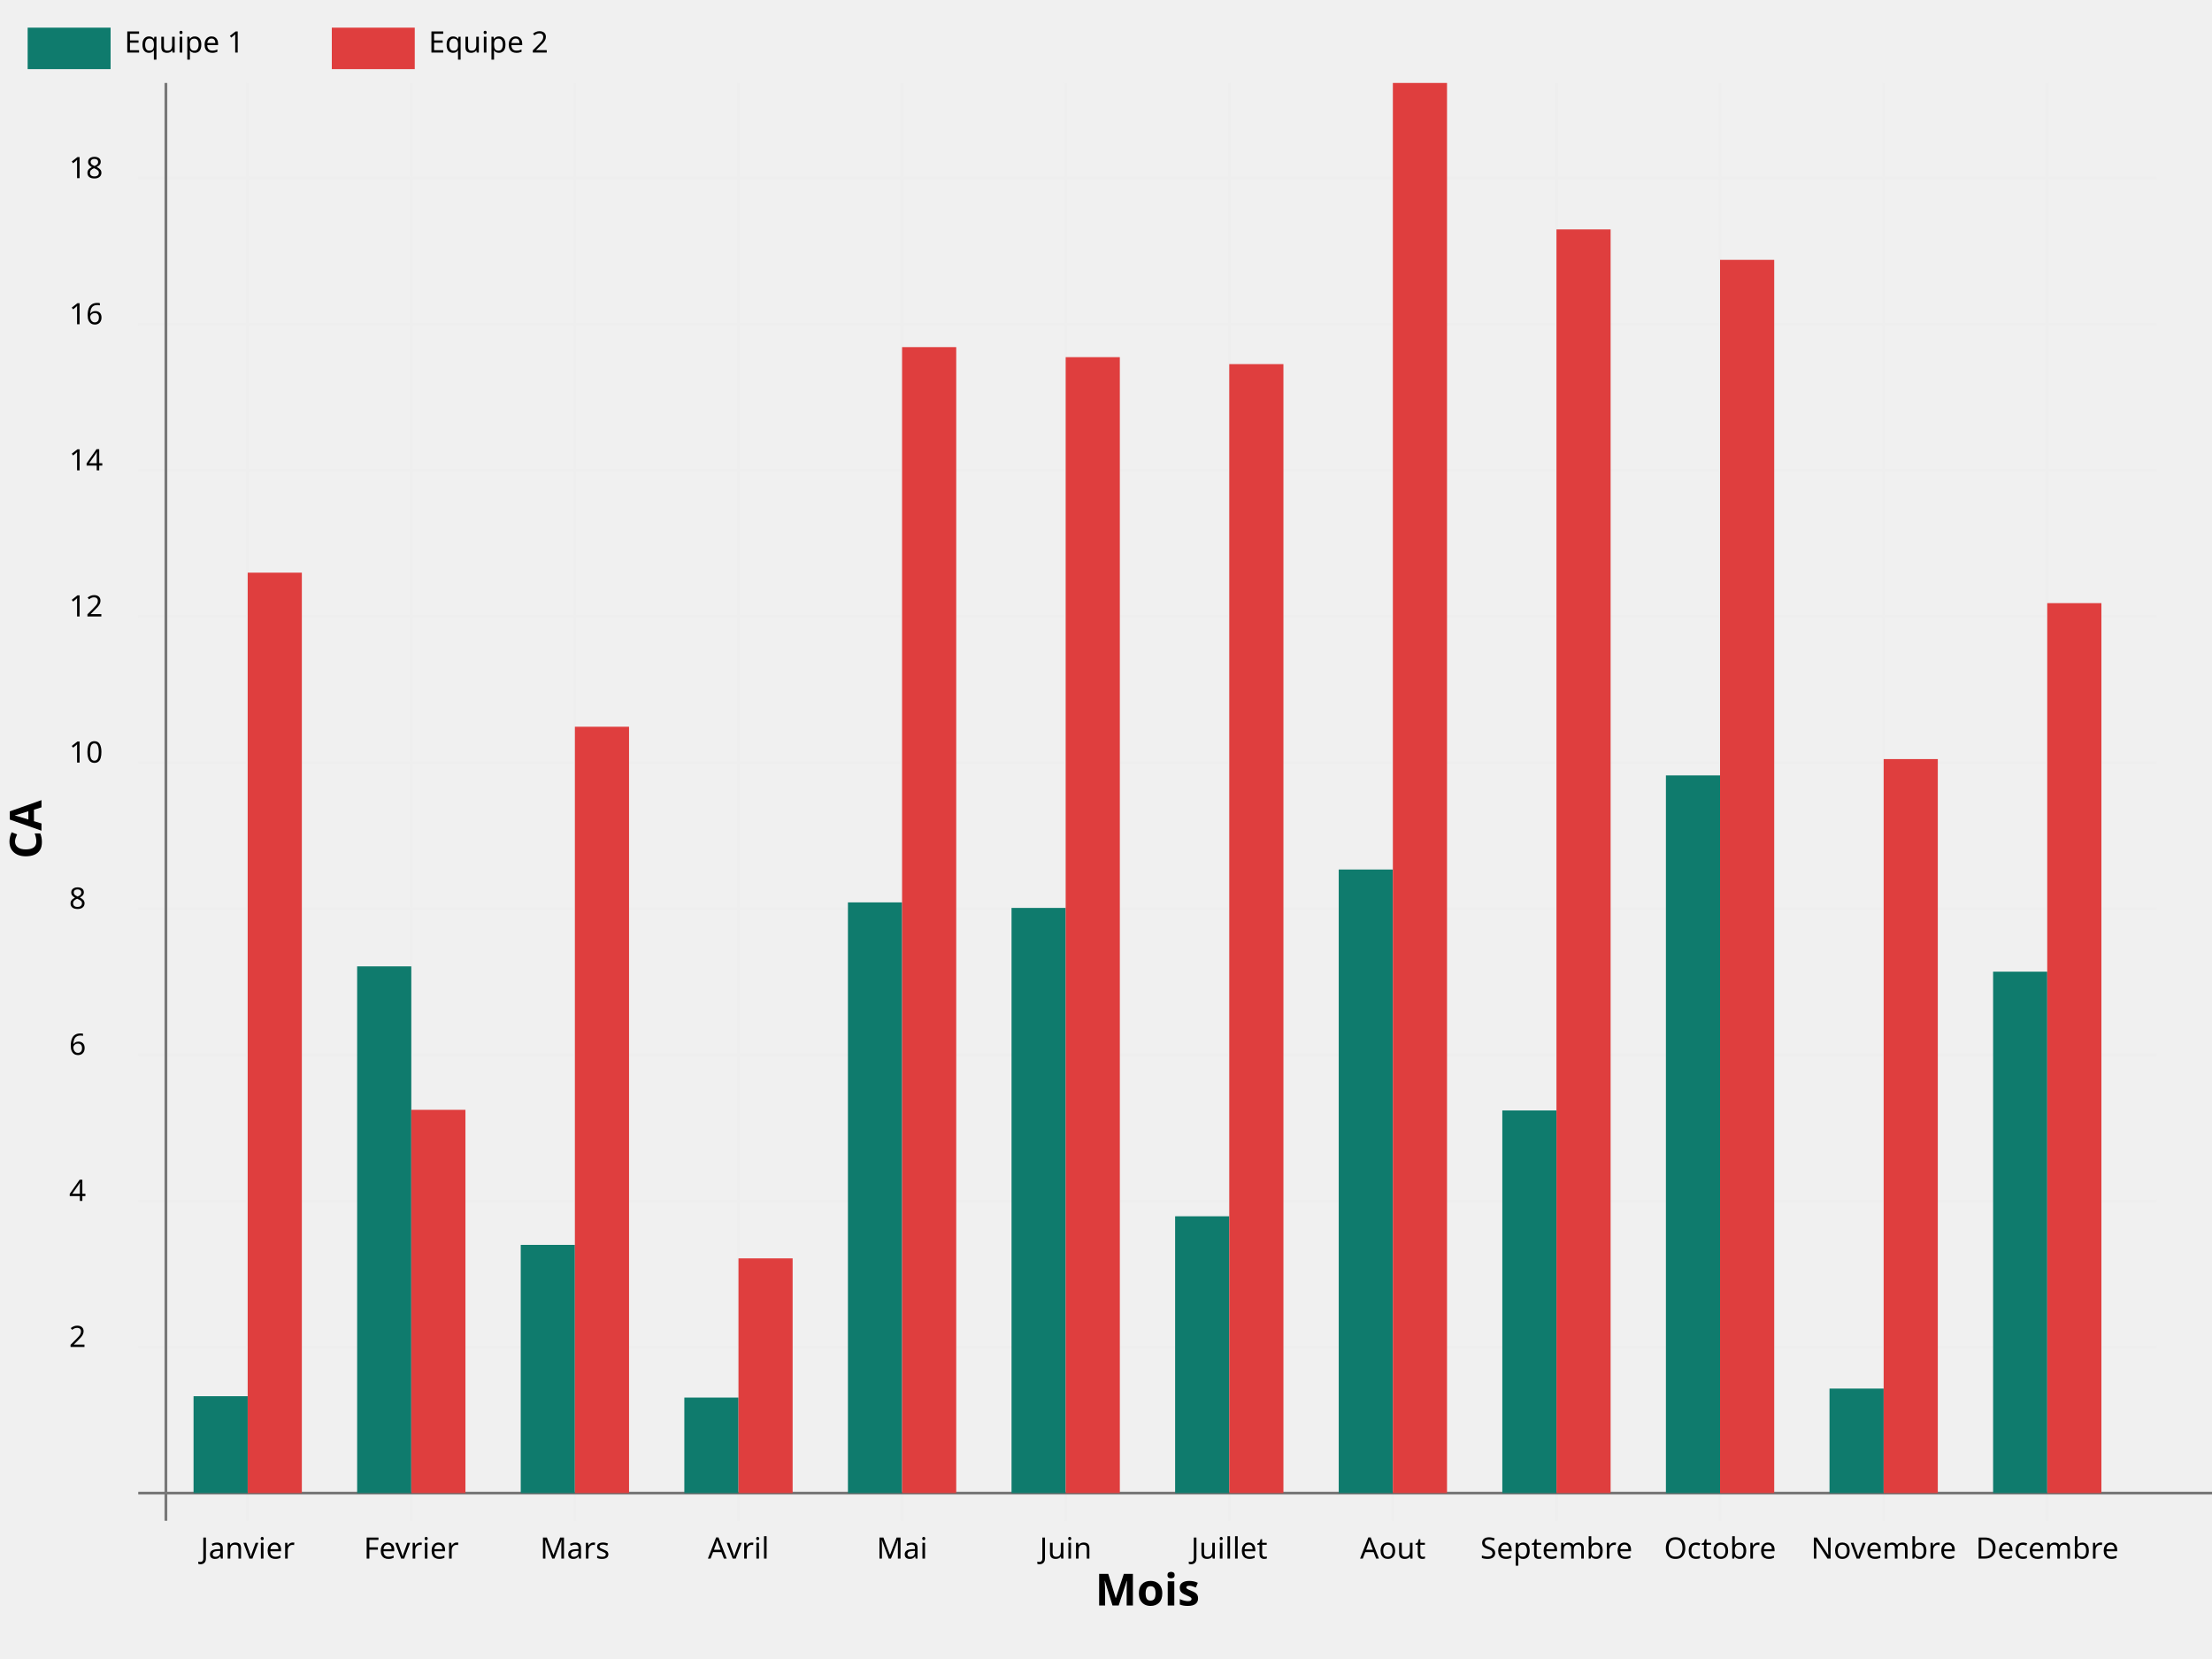
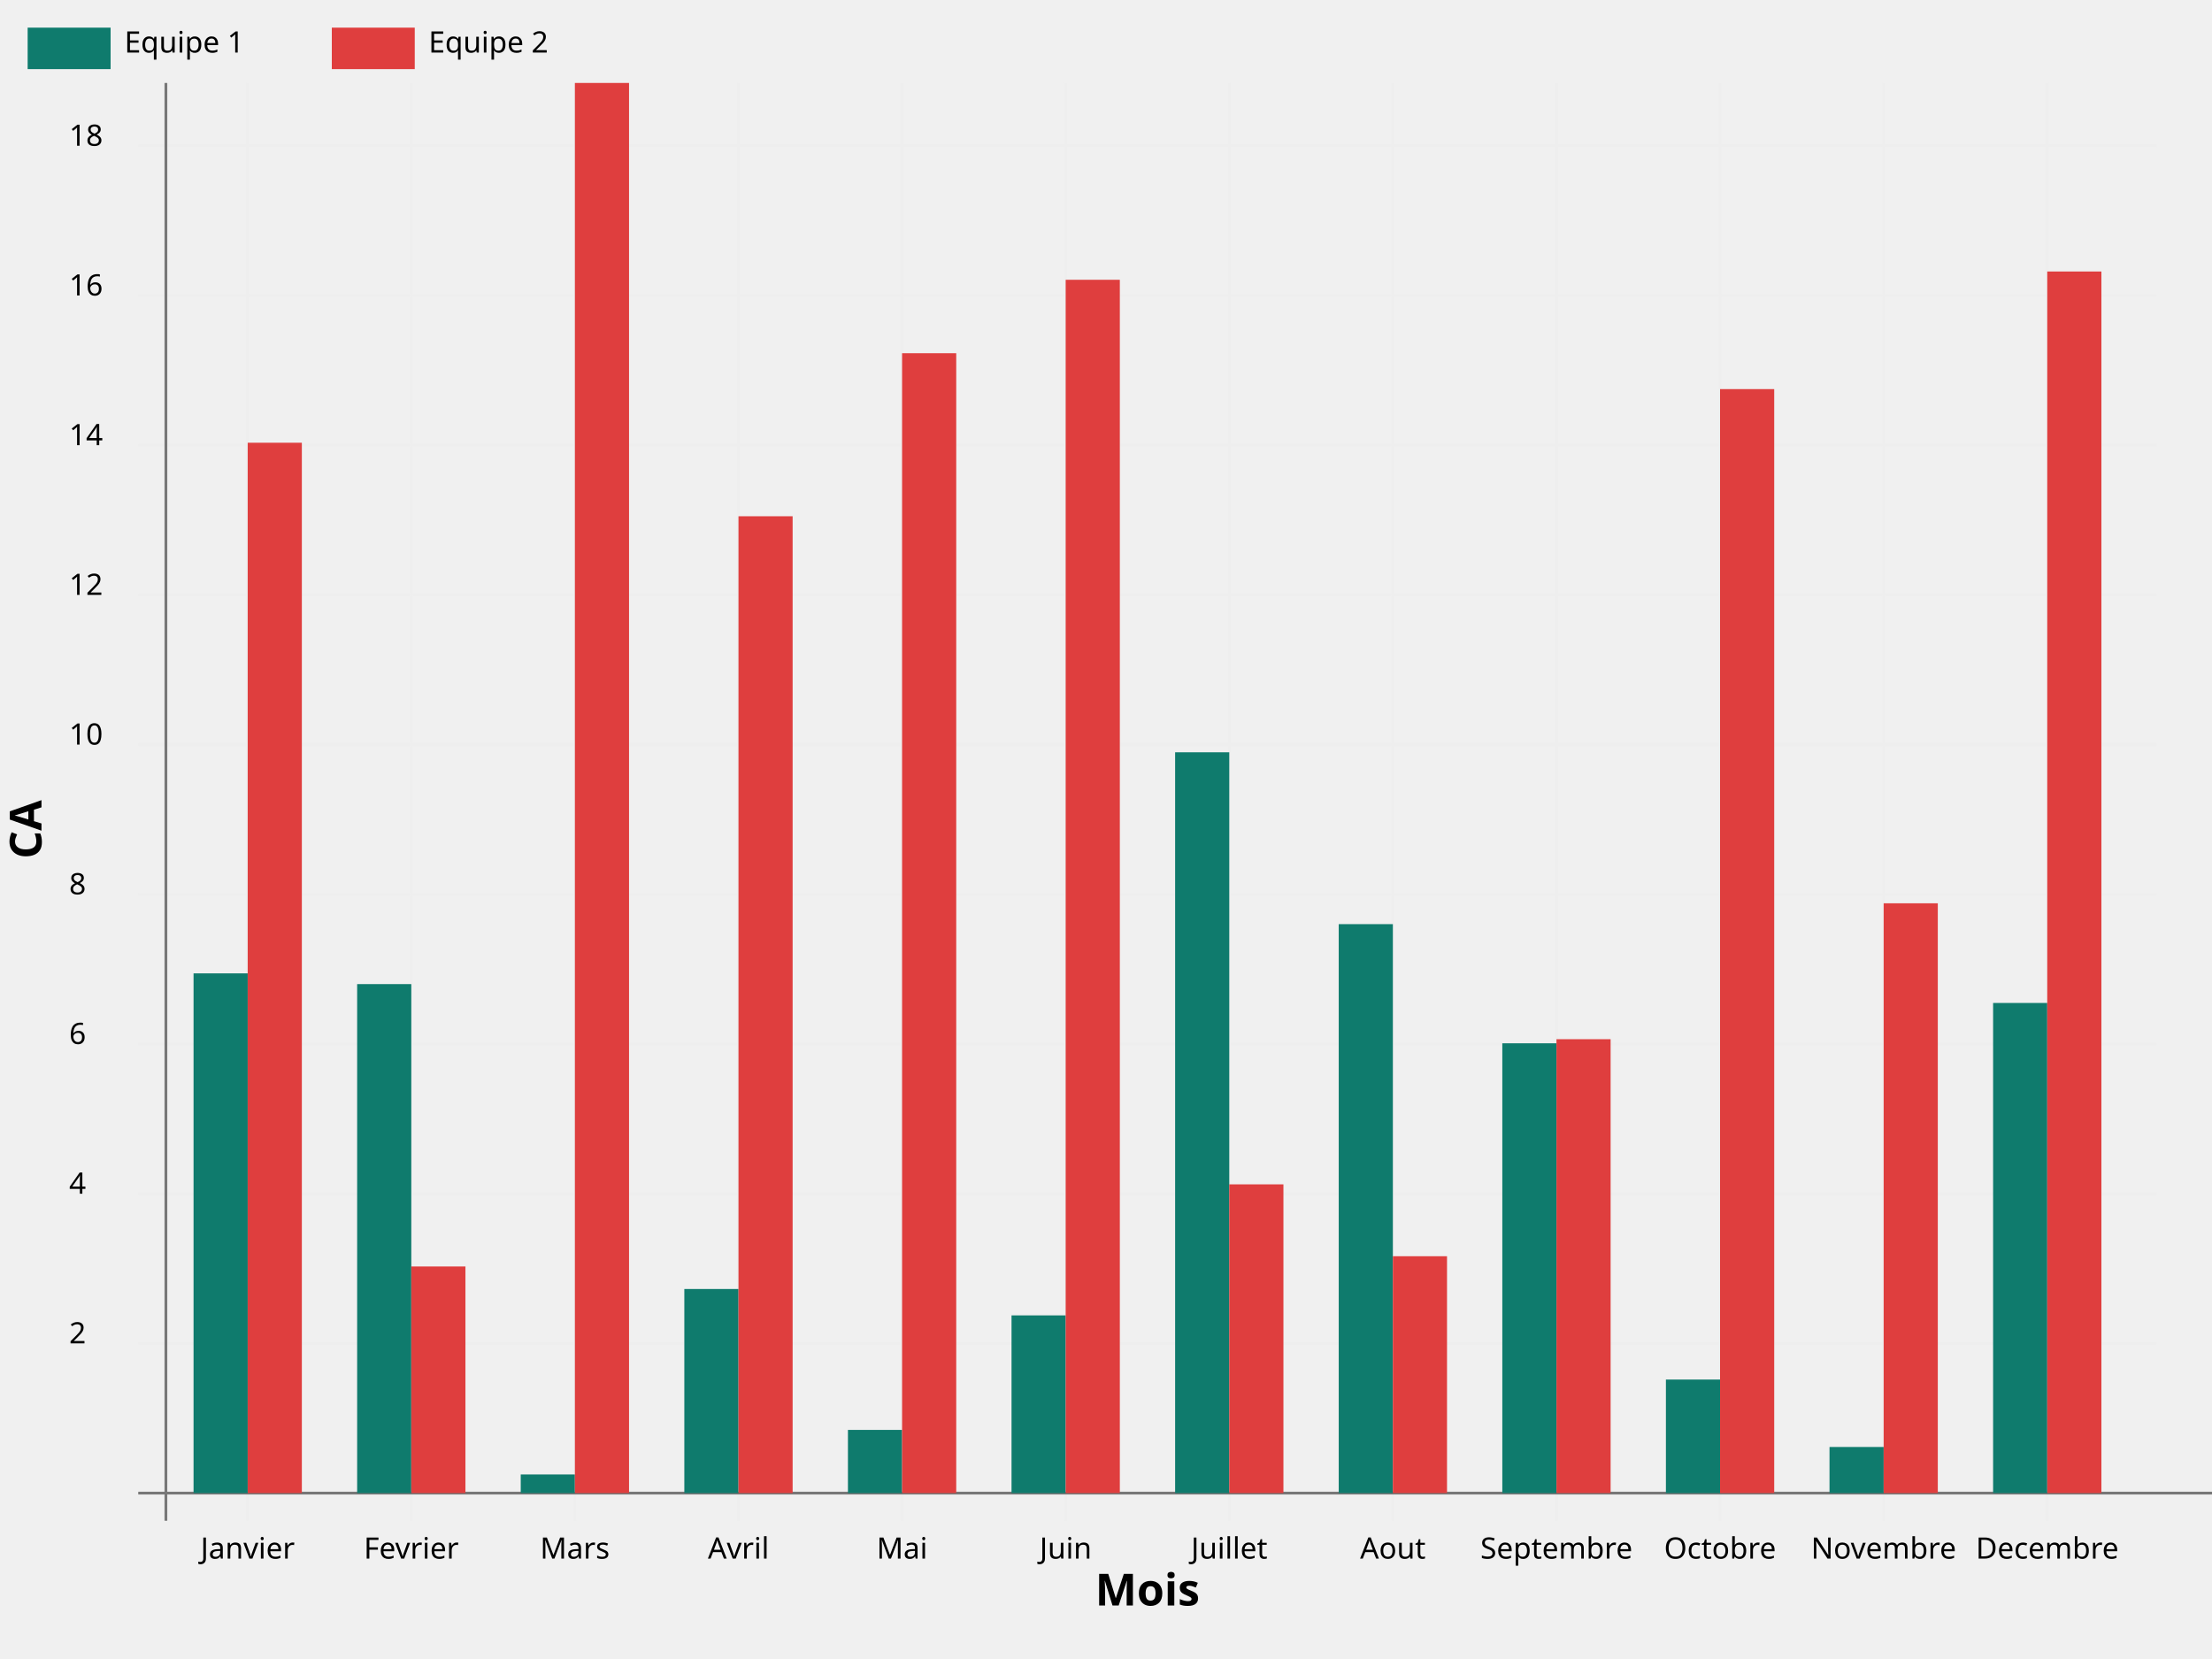
<svg xmlns="http://www.w3.org/2000/svg" varsion="1.1" width="800" height="600">
  <style>text { font-size: 8pt; font-family: sans-serif }  .axislegend { font-size: 12pt; font-weight: bold } .hovercircle {z-index:0; cursor:pointer; } .value {z-index: 1; display:none; background-color: #fff; opacity: 0.7; } .hovercircle:hover + .value { display:block; }</style>
  <rect x="10" y="10" width="30" height="15" fill="#0f7b6d" />
  <text x="45" y="19" alignment-baseline="middle">Equipe 1</text>
  <rect x="120" y="10" width="30" height="15" fill="#df3e3e" />
  <text x="155" y="19" alignment-baseline="middle">Equipe 2</text>
-   <line x1="50" x2="780" y1="487.159" y2="487.159" stroke="#eee" stroke-width="1" />
-   <text x="25" y="487.159">2</text>
-   <line x1="50" x2="780" y1="434.319" y2="434.319" stroke="#eee" stroke-width="1" />
-   <text x="25" y="434.319">4</text>
-   <line x1="50" x2="780" y1="381.478" y2="381.478" stroke="#eee" stroke-width="1" />
-   <text x="25" y="381.478">6</text>
-   <line x1="50" x2="780" y1="328.637" y2="328.637" stroke="#eee" stroke-width="1" />
-   <text x="25" y="328.637">8</text>
-   <line x1="50" x2="780" y1="275.796" y2="275.796" stroke="#eee" stroke-width="1" />
-   <text x="25" y="275.796">10</text>
-   <line x1="50" x2="780" y1="222.956" y2="222.956" stroke="#eee" stroke-width="1" />
-   <text x="25" y="222.956">12</text>
-   <line x1="50" x2="780" y1="170.115" y2="170.115" stroke="#eee" stroke-width="1" />
-   <text x="25" y="170.115">14</text>
-   <line x1="50" x2="780" y1="117.274" y2="117.274" stroke="#eee" stroke-width="1" />
-   <text x="25" y="117.274">16</text>
-   <line x1="50" x2="780" y1="64.434" y2="64.434" stroke="#eee" stroke-width="1" />
-   <text x="25" y="64.434">18</text>
+   <line x1="50" x2="780" y1="485.858" y2="485.858" stroke="#eee" stroke-width="1" />
+   <text x="25" y="485.858">2</text>
+   <line x1="50" x2="780" y1="431.716" y2="431.716" stroke="#eee" stroke-width="1" />
+   <text x="25" y="431.716">4</text>
+   <line x1="50" x2="780" y1="377.574" y2="377.574" stroke="#eee" stroke-width="1" />
+   <text x="25" y="377.574">6</text>
+   <line x1="50" x2="780" y1="323.432" y2="323.432" stroke="#eee" stroke-width="1" />
+   <text x="25" y="323.432">8</text>
+   <line x1="50" x2="780" y1="269.29" y2="269.29" stroke="#eee" stroke-width="1" />
+   <text x="25" y="269.29">10</text>
+   <line x1="50" x2="780" y1="215.148" y2="215.148" stroke="#eee" stroke-width="1" />
+   <text x="25" y="215.148">12</text>
+   <line x1="50" x2="780" y1="161.006" y2="161.006" stroke="#eee" stroke-width="1" />
+   <text x="25" y="161.006">14</text>
+   <line x1="50" x2="780" y1="106.864" y2="106.864" stroke="#eee" stroke-width="1" />
+   <text x="25" y="106.864">16</text>
+   <line x1="50" x2="780" y1="52.722" y2="52.722" stroke="#eee" stroke-width="1" />
+   <text x="25" y="52.722">18</text>
  <line x1="89.583" x2="89.583" y1="30" y2="550" stroke="#eee" stroke-width="1" />
  <text x="89.583" y="560" dominant-baseline="middle" text-anchor="middle">Janvier</text>
  <line x1="148.75" x2="148.75" y1="30" y2="550" stroke="#eee" stroke-width="1" />
  <text x="148.75" y="560" dominant-baseline="middle" text-anchor="middle">Fevrier</text>
  <line x1="207.917" x2="207.917" y1="30" y2="550" stroke="#eee" stroke-width="1" />
  <text x="207.917" y="560" dominant-baseline="middle" text-anchor="middle">Mars</text>
  <line x1="267.083" x2="267.083" y1="30" y2="550" stroke="#eee" stroke-width="1" />
  <text x="267.083" y="560" dominant-baseline="middle" text-anchor="middle">Avril</text>
  <line x1="326.25" x2="326.25" y1="30" y2="550" stroke="#eee" stroke-width="1" />
  <text x="326.25" y="560" dominant-baseline="middle" text-anchor="middle">Mai</text>
  <line x1="385.417" x2="385.417" y1="30" y2="550" stroke="#eee" stroke-width="1" />
  <text x="385.417" y="560" dominant-baseline="middle" text-anchor="middle">Juin</text>
  <line x1="444.583" x2="444.583" y1="30" y2="550" stroke="#eee" stroke-width="1" />
  <text x="444.583" y="560" dominant-baseline="middle" text-anchor="middle">Juillet</text>
  <line x1="503.75" x2="503.75" y1="30" y2="550" stroke="#eee" stroke-width="1" />
  <text x="503.75" y="560" dominant-baseline="middle" text-anchor="middle">Aout</text>
  <line x1="562.917" x2="562.917" y1="30" y2="550" stroke="#eee" stroke-width="1" />
  <text x="562.917" y="560" dominant-baseline="middle" text-anchor="middle">Septembre</text>
  <line x1="622.083" x2="622.083" y1="30" y2="550" stroke="#eee" stroke-width="1" />
  <text x="622.083" y="560" dominant-baseline="middle" text-anchor="middle">Octobre</text>
  <line x1="681.25" x2="681.25" y1="30" y2="550" stroke="#eee" stroke-width="1" />
  <text x="681.25" y="560" dominant-baseline="middle" text-anchor="middle">Novembre</text>
  <line x1="740.417" x2="740.417" y1="30" y2="550" stroke="#eee" stroke-width="1" />
  <text x="740.417" y="560" dominant-baseline="middle" text-anchor="middle">Decembre</text>
  <line x1="50" x2="800" y1="540" y2="540" stroke="#777" stroke-width="1" />
  <text x="415" y="575" class="axislegend" dominant-baseline="middle" text-anchor="middle">Mois</text>
  <line x1="60" x2="60" y1="30" y2="550" stroke="#777" stroke-width="1" />
  <text x="15" y="300" transform="rotate(270, 15, 300)" class="axislegend" text-anchor="middle" alignment-baseline="middle">CA</text>
-   <rect x="70" y="504.959" fill="#0f7b6d" width="19.583" height="35.041" />
-   <rect x="129.167" y="349.501" fill="#0f7b6d" width="19.583" height="190.499" />
-   <rect x="188.333" y="450.228" fill="#0f7b6d" width="19.583" height="89.772" />
-   <rect x="247.5" y="505.453" fill="#0f7b6d" width="19.583" height="34.547" />
-   <rect x="306.667" y="326.361" fill="#0f7b6d" width="19.583" height="213.639" />
-   <rect x="365.833" y="328.362" fill="#0f7b6d" width="19.583" height="211.638" />
-   <rect x="425" y="439.883" fill="#0f7b6d" width="19.583" height="100.117" />
-   <rect x="484.167" y="314.472" fill="#0f7b6d" width="19.583" height="225.528" />
-   <rect x="543.333" y="401.608" fill="#0f7b6d" width="19.583" height="138.392" />
-   <rect x="602.5" y="280.43" fill="#0f7b6d" width="19.583" height="259.57" />
-   <rect x="661.667" y="502.196" fill="#0f7b6d" width="19.583" height="37.804" />
-   <rect x="720.833" y="351.416" fill="#0f7b6d" width="19.583" height="188.584" />
-   <rect x="89.583" y="207.108" fill="#df3e3e" width="19.583" height="332.892" />
-   <rect x="148.75" y="401.378" fill="#df3e3e" width="19.583" height="138.622" />
-   <rect x="207.917" y="262.834" fill="#df3e3e" width="19.583" height="277.166" />
-   <rect x="267.083" y="455.105" fill="#df3e3e" width="19.583" height="84.895" />
-   <rect x="326.25" y="125.544" fill="#df3e3e" width="19.583" height="414.456" />
-   <rect x="385.417" y="129.173" fill="#df3e3e" width="19.583" height="410.827" />
-   <rect x="444.583" y="131.683" fill="#df3e3e" width="19.583" height="408.317" />
-   <rect x="503.75" y="30" fill="#df3e3e" width="19.583" height="510" />
-   <rect x="562.917" y="82.971" fill="#df3e3e" width="19.583" height="457.029" />
-   <rect x="622.083" y="93.979" fill="#df3e3e" width="19.583" height="446.021" />
-   <rect x="681.25" y="274.533" fill="#df3e3e" width="19.583" height="265.467" />
-   <rect x="740.417" y="218.132" fill="#df3e3e" width="19.583" height="321.868" />
-   <rect class="hovercircle" x="70" y="504.959" width="19.583" height="35.041" fill-opacity="0" />
-   <text style="paint-order:stroke fill" class="value" x="80" y="494.959" text-anchor="middle" alignment-baseline="middle" stroke="#fff" stroke-width="10" fill="#555">1.326284</text>
-   <rect class="hovercircle" x="129.167" y="349.501" width="19.583" height="190.499" fill-opacity="0" />
-   <text style="paint-order:stroke fill" class="value" x="139.167" y="339.501" text-anchor="middle" alignment-baseline="middle" stroke="#fff" stroke-width="10" fill="#555">7.210326</text>
-   <rect class="hovercircle" x="188.333" y="450.228" width="19.583" height="89.772" fill-opacity="0" />
-   <text style="paint-order:stroke fill" class="value" x="198.333" y="440.228" text-anchor="middle" alignment-baseline="middle" stroke="#fff" stroke-width="10" fill="#555">3.397830</text>
-   <rect class="hovercircle" x="247.5" y="505.453" width="19.583" height="34.547" fill-opacity="0" />
-   <text style="paint-order:stroke fill" class="value" x="257.5" y="495.453" text-anchor="middle" alignment-baseline="middle" stroke="#fff" stroke-width="10" fill="#555">1.307608</text>
-   <rect class="hovercircle" x="306.667" y="326.361" width="19.583" height="213.639" fill-opacity="0" />
-   <text style="paint-order:stroke fill" class="value" x="316.667" y="316.361" text-anchor="middle" alignment-baseline="middle" stroke="#fff" stroke-width="10" fill="#555">8.086169</text>
-   <rect class="hovercircle" x="365.833" y="328.362" width="19.583" height="211.638" fill-opacity="0" />
-   <text style="paint-order:stroke fill" class="value" x="375.833" y="318.362" text-anchor="middle" alignment-baseline="middle" stroke="#fff" stroke-width="10" fill="#555">8.010418</text>
-   <rect class="hovercircle" x="425" y="439.883" width="19.583" height="100.117" fill-opacity="0" />
-   <text style="paint-order:stroke fill" class="value" x="435" y="429.883" text-anchor="middle" alignment-baseline="middle" stroke="#fff" stroke-width="10" fill="#555">3.789396</text>
-   <rect class="hovercircle" x="484.167" y="314.472" width="19.583" height="225.528" fill-opacity="0" />
-   <text style="paint-order:stroke fill" class="value" x="494.167" y="304.472" text-anchor="middle" alignment-baseline="middle" stroke="#fff" stroke-width="10" fill="#555">8.536147</text>
-   <rect class="hovercircle" x="543.333" y="401.608" width="19.583" height="138.392" fill-opacity="0" />
-   <text style="paint-order:stroke fill" class="value" x="553.333" y="391.608" text-anchor="middle" alignment-baseline="middle" stroke="#fff" stroke-width="10" fill="#555">5.238076</text>
-   <rect class="hovercircle" x="602.5" y="280.43" width="19.583" height="259.57" fill-opacity="0" />
-   <text style="paint-order:stroke fill" class="value" x="612.5" y="270.43" text-anchor="middle" alignment-baseline="middle" stroke="#fff" stroke-width="10" fill="#555">9.824616</text>
-   <rect class="hovercircle" x="661.667" y="502.196" width="19.583" height="37.804" fill-opacity="0" />
-   <text style="paint-order:stroke fill" class="value" x="671.667" y="492.196" text-anchor="middle" alignment-baseline="middle" stroke="#fff" stroke-width="10" fill="#555">1.430881</text>
-   <rect class="hovercircle" x="720.833" y="351.416" width="19.583" height="188.584" fill-opacity="0" />
-   <text style="paint-order:stroke fill" class="value" x="730.833" y="341.416" text-anchor="middle" alignment-baseline="middle" stroke="#fff" stroke-width="10" fill="#555">7.137829</text>
-   <rect class="hovercircle" x="89.583" y="207.108" width="19.583" height="332.892" fill-opacity="0" />
-   <text style="paint-order:stroke fill" class="value" x="99.583" y="197.108" text-anchor="middle" alignment-baseline="middle" stroke="#fff" stroke-width="10" fill="#555">12.599834</text>
-   <rect class="hovercircle" x="148.75" y="401.378" width="19.583" height="138.622" fill-opacity="0" />
-   <text style="paint-order:stroke fill" class="value" x="158.75" y="391.378" text-anchor="middle" alignment-baseline="middle" stroke="#fff" stroke-width="10" fill="#555">5.246798</text>
-   <rect class="hovercircle" x="207.917" y="262.834" width="19.583" height="277.166" fill-opacity="0" />
-   <text style="paint-order:stroke fill" class="value" x="217.917" y="252.834" text-anchor="middle" alignment-baseline="middle" stroke="#fff" stroke-width="10" fill="#555">10.490624</text>
-   <rect class="hovercircle" x="267.083" y="455.105" width="19.583" height="84.895" fill-opacity="0" />
-   <text style="paint-order:stroke fill" class="value" x="277.083" y="445.105" text-anchor="middle" alignment-baseline="middle" stroke="#fff" stroke-width="10" fill="#555">3.213236</text>
-   <rect class="hovercircle" x="326.25" y="125.544" width="19.583" height="414.456" fill-opacity="0" />
-   <text style="paint-order:stroke fill" class="value" x="336.25" y="115.544" text-anchor="middle" alignment-baseline="middle" stroke="#fff" stroke-width="10" fill="#555">15.687008</text>
-   <rect class="hovercircle" x="385.417" y="129.173" width="19.583" height="410.827" fill-opacity="0" />
-   <text style="paint-order:stroke fill" class="value" x="395.417" y="119.173" text-anchor="middle" alignment-baseline="middle" stroke="#fff" stroke-width="10" fill="#555">15.549624</text>
-   <rect class="hovercircle" x="444.583" y="131.683" width="19.583" height="408.317" fill-opacity="0" />
-   <text style="paint-order:stroke fill" class="value" x="454.583" y="121.683" text-anchor="middle" alignment-baseline="middle" stroke="#fff" stroke-width="10" fill="#555">15.454655</text>
-   <rect class="hovercircle" x="503.75" y="30" width="19.583" height="510" fill-opacity="0" />
-   <text style="paint-order:stroke fill" class="value" x="513.75" y="20" text-anchor="middle" alignment-baseline="middle" stroke="#fff" stroke-width="10" fill="#555">19.303300</text>
-   <rect class="hovercircle" x="562.917" y="82.971" width="19.583" height="457.029" fill-opacity="0" />
-   <text style="paint-order:stroke fill" class="value" x="572.917" y="72.971" text-anchor="middle" alignment-baseline="middle" stroke="#fff" stroke-width="10" fill="#555">17.298356</text>
-   <rect class="hovercircle" x="622.083" y="93.979" width="19.583" height="446.021" fill-opacity="0" />
-   <text style="paint-order:stroke fill" class="value" x="632.083" y="83.979" text-anchor="middle" alignment-baseline="middle" stroke="#fff" stroke-width="10" fill="#555">16.881707</text>
-   <rect class="hovercircle" x="681.25" y="274.533" width="19.583" height="265.467" fill-opacity="0" />
-   <text style="paint-order:stroke fill" class="value" x="691.25" y="264.533" text-anchor="middle" alignment-baseline="middle" stroke="#fff" stroke-width="10" fill="#555">10.047818</text>
-   <rect class="hovercircle" x="740.417" y="218.132" width="19.583" height="321.868" fill-opacity="0" />
-   <text style="paint-order:stroke fill" class="value" x="750.417" y="208.132" text-anchor="middle" alignment-baseline="middle" stroke="#fff" stroke-width="10" fill="#555">12.182561</text>
+   <rect x="70" y="352.032" fill="#0f7b6d" width="19.583" height="187.968" />
+   <rect x="129.167" y="355.916" fill="#0f7b6d" width="19.583" height="184.084" />
+   <rect x="188.333" y="533.258" fill="#0f7b6d" width="19.583" height="6.742" />
+   <rect x="247.5" y="466.183" fill="#0f7b6d" width="19.583" height="73.817" />
+   <rect x="306.667" y="517.142" fill="#0f7b6d" width="19.583" height="22.858" />
+   <rect x="365.833" y="475.728" fill="#0f7b6d" width="19.583" height="64.272" />
+   <rect x="425" y="272.075" fill="#0f7b6d" width="19.583" height="267.925" />
+   <rect x="484.167" y="334.228" fill="#0f7b6d" width="19.583" height="205.772" />
+   <rect x="543.333" y="377.322" fill="#0f7b6d" width="19.583" height="162.678" />
+   <rect x="602.5" y="498.933" fill="#0f7b6d" width="19.583" height="41.067" />
+   <rect x="661.667" y="523.32" fill="#0f7b6d" width="19.583" height="16.68" />
+   <rect x="720.833" y="362.735" fill="#0f7b6d" width="19.583" height="177.265" />
+   <rect x="89.583" y="160.124" fill="#df3e3e" width="19.583" height="379.876" />
+   <rect x="148.75" y="458.037" fill="#df3e3e" width="19.583" height="81.963" />
+   <rect x="207.917" y="30" fill="#df3e3e" width="19.583" height="510" />
+   <rect x="267.083" y="186.714" fill="#df3e3e" width="19.583" height="353.286" />
+   <rect x="326.25" y="127.748" fill="#df3e3e" width="19.583" height="412.252" />
+   <rect x="385.417" y="101.186" fill="#df3e3e" width="19.583" height="438.814" />
+   <rect x="444.583" y="428.336" fill="#df3e3e" width="19.583" height="111.664" />
+   <rect x="503.75" y="454.334" fill="#df3e3e" width="19.583" height="85.666" />
+   <rect x="562.917" y="375.84" fill="#df3e3e" width="19.583" height="164.16" />
+   <rect x="622.083" y="140.725" fill="#df3e3e" width="19.583" height="399.275" />
+   <rect x="681.25" y="326.688" fill="#df3e3e" width="19.583" height="213.312" />
+   <rect x="740.417" y="98.19" fill="#df3e3e" width="19.583" height="441.81" />
+   <rect class="hovercircle" x="70" y="352.032" width="19.583" height="187.968" fill-opacity="0" />
+   <text style="paint-order:stroke fill" class="value" x="80" y="342.032" text-anchor="middle" alignment-baseline="middle" stroke="#fff" stroke-width="10" fill="#555">6.943517659286334</text>
+   <rect class="hovercircle" x="129.167" y="355.916" width="19.583" height="184.084" fill-opacity="0" />
+   <text style="paint-order:stroke fill" class="value" x="139.167" y="345.916" text-anchor="middle" alignment-baseline="middle" stroke="#fff" stroke-width="10" fill="#555">6.800046832676738</text>
+   <rect class="hovercircle" x="188.333" y="533.258" width="19.583" height="6.742" fill-opacity="0" />
+   <text style="paint-order:stroke fill" class="value" x="198.333" y="523.258" text-anchor="middle" alignment-baseline="middle" stroke="#fff" stroke-width="10" fill="#555">0.24904628084890676</text>
+   <rect class="hovercircle" x="247.5" y="466.183" width="19.583" height="73.817" fill-opacity="0" />
+   <text style="paint-order:stroke fill" class="value" x="257.5" y="456.183" text-anchor="middle" alignment-baseline="middle" stroke="#fff" stroke-width="10" fill="#555">2.7267998800156033</text>
+   <rect class="hovercircle" x="306.667" y="517.142" width="19.583" height="22.858" fill-opacity="0" />
+   <text style="paint-order:stroke fill" class="value" x="316.667" y="507.142" text-anchor="middle" alignment-baseline="middle" stroke="#fff" stroke-width="10" fill="#555">0.8443828096262663</text>
+   <rect class="hovercircle" x="365.833" y="475.728" width="19.583" height="64.272" fill-opacity="0" />
+   <text style="paint-order:stroke fill" class="value" x="375.833" y="465.728" text-anchor="middle" alignment-baseline="middle" stroke="#fff" stroke-width="10" fill="#555">2.374205850166282</text>
+   <rect class="hovercircle" x="425" y="272.075" width="19.583" height="267.925" fill-opacity="0" />
+   <text style="paint-order:stroke fill" class="value" x="435" y="262.075" text-anchor="middle" alignment-baseline="middle" stroke="#fff" stroke-width="10" fill="#555">9.897108796806178</text>
+   <rect class="hovercircle" x="484.167" y="334.228" width="19.583" height="205.772" fill-opacity="0" />
+   <text style="paint-order:stroke fill" class="value" x="494.167" y="324.228" text-anchor="middle" alignment-baseline="middle" stroke="#fff" stroke-width="10" fill="#555">7.601183691109945</text>
+   <rect class="hovercircle" x="543.333" y="377.322" width="19.583" height="162.678" fill-opacity="0" />
+   <text style="paint-order:stroke fill" class="value" x="553.333" y="367.322" text-anchor="middle" alignment-baseline="middle" stroke="#fff" stroke-width="10" fill="#555">6.0093023927279905</text>
+   <rect class="hovercircle" x="602.5" y="498.933" width="19.583" height="41.067" fill-opacity="0" />
+   <text style="paint-order:stroke fill" class="value" x="612.5" y="488.933" text-anchor="middle" alignment-baseline="middle" stroke="#fff" stroke-width="10" fill="#555">1.517026276934986</text>
+   <rect class="hovercircle" x="661.667" y="523.32" width="19.583" height="16.68" fill-opacity="0" />
+   <text style="paint-order:stroke fill" class="value" x="671.667" y="513.32" text-anchor="middle" alignment-baseline="middle" stroke="#fff" stroke-width="10" fill="#555">0.6161726794991911</text>
+   <rect class="hovercircle" x="720.833" y="362.735" width="19.583" height="177.265" fill-opacity="0" />
+   <text style="paint-order:stroke fill" class="value" x="730.833" y="352.735" text-anchor="middle" alignment-baseline="middle" stroke="#fff" stroke-width="10" fill="#555">6.548140488608461</text>
+   <rect class="hovercircle" x="89.583" y="160.124" width="19.583" height="379.876" fill-opacity="0" />
+   <text style="paint-order:stroke fill" class="value" x="99.583" y="150.124" text-anchor="middle" alignment-baseline="middle" stroke="#fff" stroke-width="10" fill="#555">14.03257102767261</text>
+   <rect class="hovercircle" x="148.75" y="458.037" width="19.583" height="81.963" fill-opacity="0" />
+   <text style="paint-order:stroke fill" class="value" x="158.75" y="448.037" text-anchor="middle" alignment-baseline="middle" stroke="#fff" stroke-width="10" fill="#555">3.027709981869041</text>
+   <rect class="hovercircle" x="207.917" y="30" width="19.583" height="510" fill-opacity="0" />
+   <text style="paint-order:stroke fill" class="value" x="217.917" y="20" text-anchor="middle" alignment-baseline="middle" stroke="#fff" stroke-width="10" fill="#555">18.839353184411095</text>
+   <rect class="hovercircle" x="267.083" y="186.714" width="19.583" height="353.286" fill-opacity="0" />
+   <text style="paint-order:stroke fill" class="value" x="277.083" y="176.714" text-anchor="middle" alignment-baseline="middle" stroke="#fff" stroke-width="10" fill="#555">13.050368166144606</text>
+   <rect class="hovercircle" x="326.25" y="127.748" width="19.583" height="412.252" fill-opacity="0" />
+   <text style="paint-order:stroke fill" class="value" x="336.25" y="117.748" text-anchor="middle" alignment-baseline="middle" stroke="#fff" stroke-width="10" fill="#555">15.22856300021849</text>
+   <rect class="hovercircle" x="385.417" y="101.186" width="19.583" height="438.814" fill-opacity="0" />
+   <text style="paint-order:stroke fill" class="value" x="395.417" y="91.186" text-anchor="middle" alignment-baseline="middle" stroke="#fff" stroke-width="10" fill="#555">16.209756324985076</text>
+   <rect class="hovercircle" x="444.583" y="428.336" width="19.583" height="111.664" fill-opacity="0" />
+   <text style="paint-order:stroke fill" class="value" x="454.583" y="418.336" text-anchor="middle" alignment-baseline="middle" stroke="#fff" stroke-width="10" fill="#555">4.124857638164699</text>
+   <rect class="hovercircle" x="503.75" y="454.334" width="19.583" height="85.666" fill-opacity="0" />
+   <text style="paint-order:stroke fill" class="value" x="513.75" y="444.334" text-anchor="middle" alignment-baseline="middle" stroke="#fff" stroke-width="10" fill="#555">3.1644863093295887</text>
+   <rect class="hovercircle" x="562.917" y="375.84" width="19.583" height="164.16" fill-opacity="0" />
+   <text style="paint-order:stroke fill" class="value" x="572.917" y="365.84" text-anchor="middle" alignment-baseline="middle" stroke="#fff" stroke-width="10" fill="#555">6.064068743787182</text>
+   <rect class="hovercircle" x="622.083" y="140.725" width="19.583" height="399.275" fill-opacity="0" />
+   <text style="paint-order:stroke fill" class="value" x="632.083" y="130.725" text-anchor="middle" alignment-baseline="middle" stroke="#fff" stroke-width="10" fill="#555">14.749164492665525</text>
+   <rect class="hovercircle" x="681.25" y="326.688" width="19.583" height="213.312" fill-opacity="0" />
+   <text style="paint-order:stroke fill" class="value" x="691.25" y="316.688" text-anchor="middle" alignment-baseline="middle" stroke="#fff" stroke-width="10" fill="#555">7.879734371770875</text>
+   <rect class="hovercircle" x="740.417" y="98.19" width="19.583" height="441.81" fill-opacity="0" />
+   <text style="paint-order:stroke fill" class="value" x="750.417" y="88.19" text-anchor="middle" alignment-baseline="middle" stroke="#fff" stroke-width="10" fill="#555">16.32042868419517</text>
</svg>
